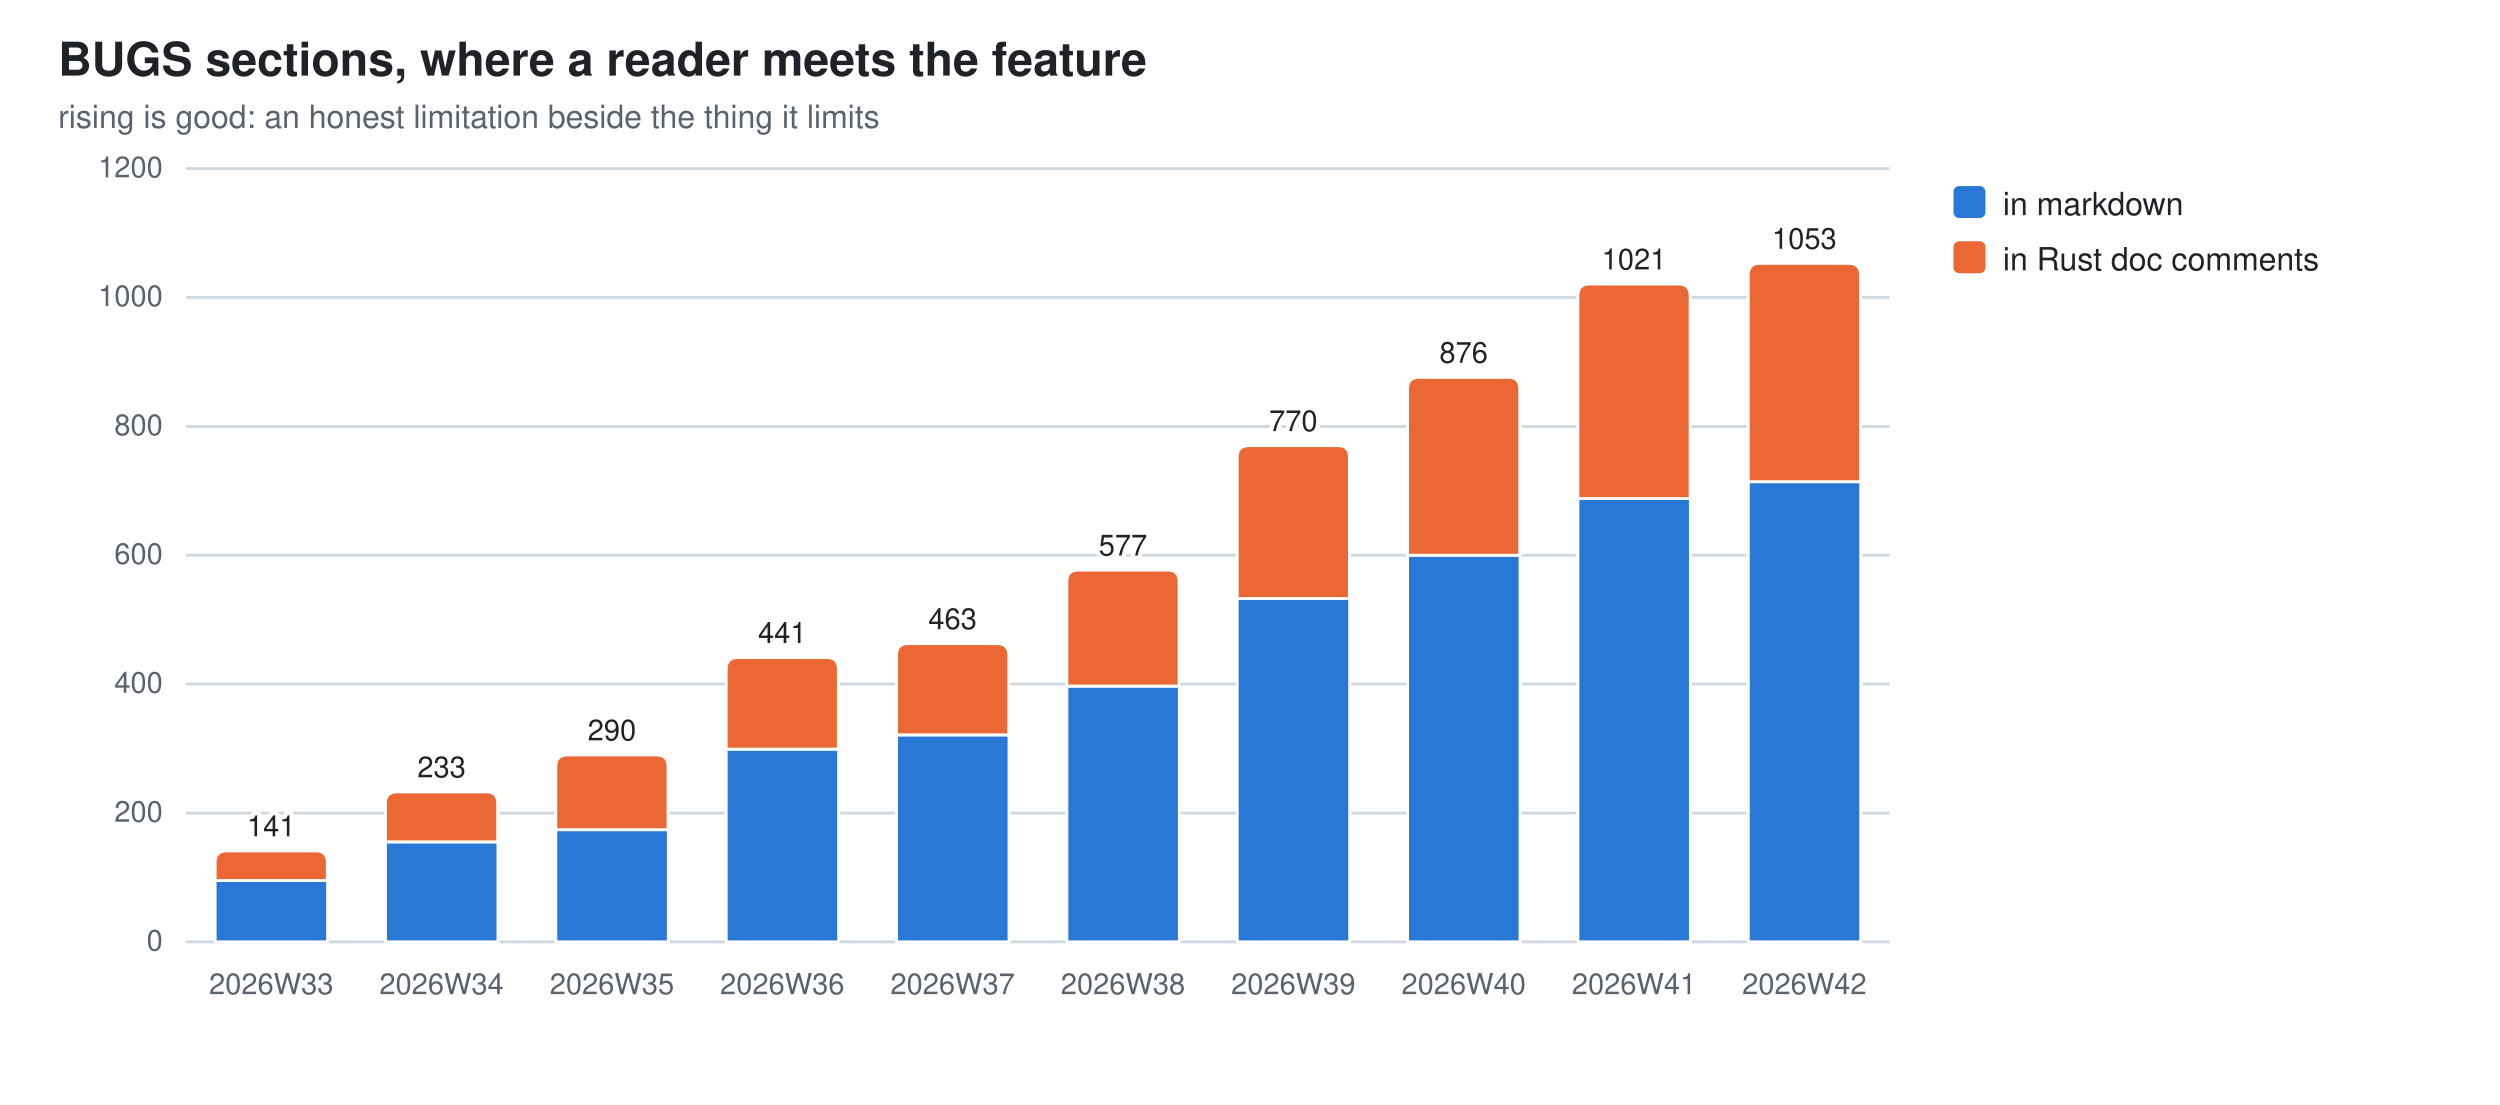
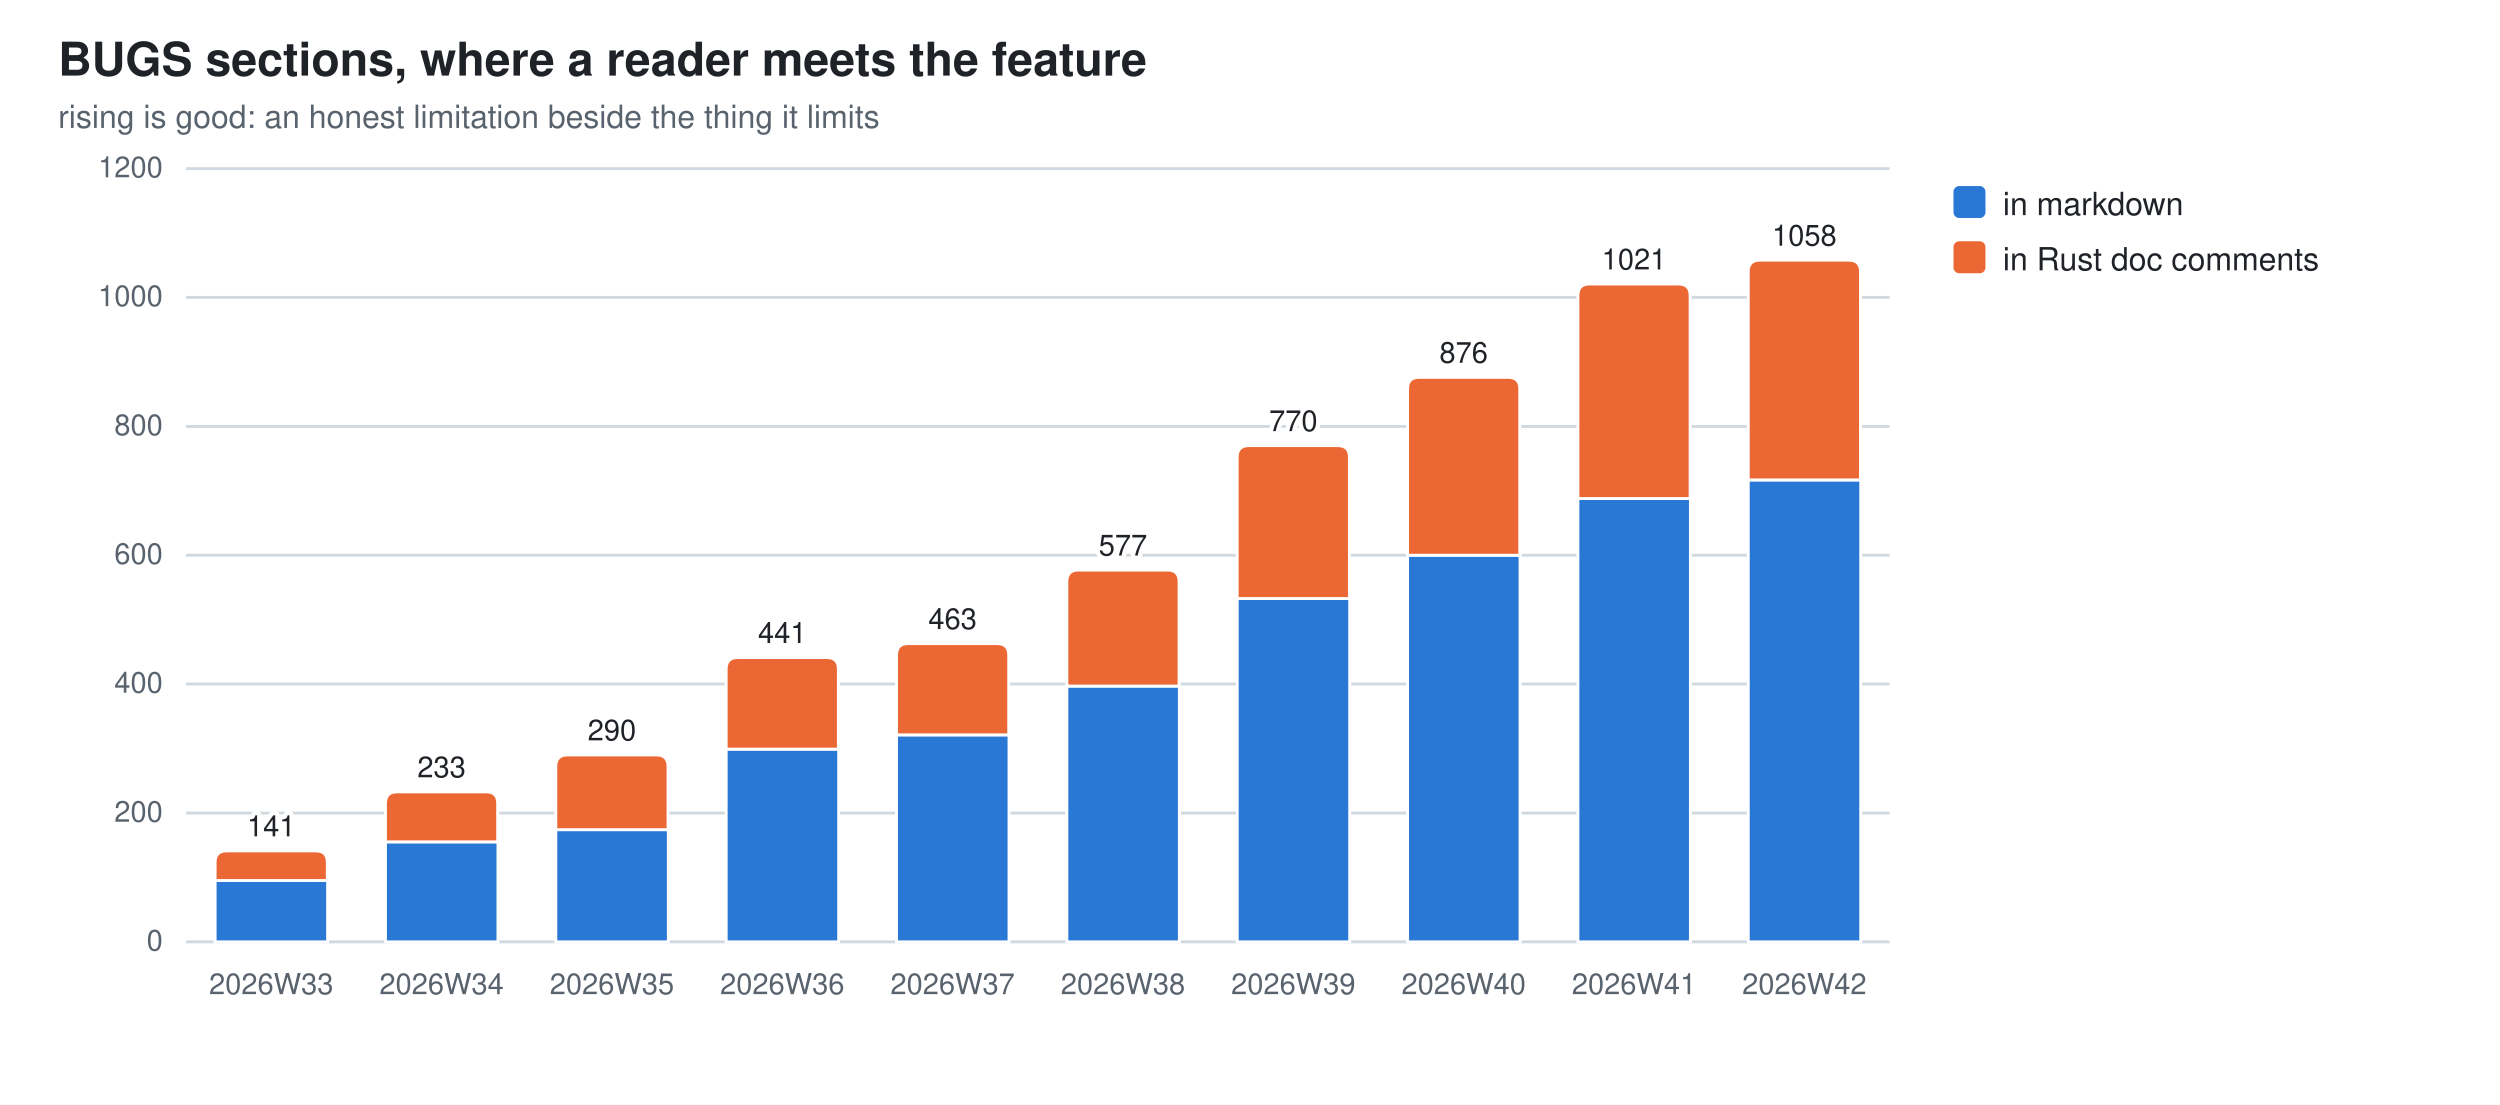
<svg xmlns="http://www.w3.org/2000/svg" width="860" height="380" viewBox="0 0 860 380" role="img" aria-label="BUGS sections, where a reader meets the feature">
  <style>
  .bg{fill:#ffffff} .fg{fill:#1f2328} .mut{fill:#59636e} .grid{stroke:#d1d9e0}
  .seg{stroke:#ffffff;stroke-width:1}
  .val{paint-order:stroke;stroke:#ffffff;stroke-width:3px;stroke-linejoin:round}
  .s0{fill:#2a78d6}  .s1{fill:#eb6834}
  @media (prefers-color-scheme: dark){
    .bg{fill:#0d1117} .fg{fill:#e6edf3} .mut{fill:#9198a1} .grid{stroke:#30363d}
    .seg{stroke:#0d1117} .val{stroke:#0d1117} .s0{fill:#3987e5} .s1{fill:#d95926}}
  text{font-family:-apple-system,BlinkMacSystemFont,"Segoe UI",Helvetica,Arial,sans-serif}
</style>
  <rect class="bg" width="860" height="380" />
  <text class="fg" x="20" y="26" font-size="16" font-weight="600">BUGS sections, where a reader meets the feature</text>
  <text class="mut" x="20" y="44" font-size="11">rising is good: an honest limitation beside the thing it limits</text>
  <line class="grid" x1="64" y1="324.0" x2="650.0" y2="324.0" stroke-width="1" />
  <text class="mut" x="56" y="327.0" font-size="10" text-anchor="end">0</text>
  <line class="grid" x1="64" y1="279.7" x2="650.0" y2="279.7" stroke-width="1" />
  <text class="mut" x="56" y="282.7" font-size="10" text-anchor="end">200</text>
  <line class="grid" x1="64" y1="235.3" x2="650.0" y2="235.3" stroke-width="1" />
  <text class="mut" x="56" y="238.3" font-size="10" text-anchor="end">400</text>
  <line class="grid" x1="64" y1="191.0" x2="650.0" y2="191.0" stroke-width="1" />
  <text class="mut" x="56" y="194.0" font-size="10" text-anchor="end">600</text>
  <line class="grid" x1="64" y1="146.7" x2="650.0" y2="146.7" stroke-width="1" />
  <text class="mut" x="56" y="149.7" font-size="10" text-anchor="end">800</text>
  <line class="grid" x1="64" y1="102.3" x2="650.0" y2="102.3" stroke-width="1" />
  <text class="mut" x="56" y="105.3" font-size="10" text-anchor="end">1000</text>
  <line class="grid" x1="64" y1="58.0" x2="650.0" y2="58.0" stroke-width="1" />
  <text class="mut" x="56" y="61.0" font-size="10" text-anchor="end">1200</text>
  <rect class="seg s0" x="74.0" y="302.9" width="38.7" height="21.1" />
  <path class="seg s1" d="M74.0,302.9 V296.7 Q74.0,292.7 78.0,292.7 H108.6 Q112.6,292.7 112.6,296.7 V302.9 Z" />
  <text class="mut" x="93.3" y="342" font-size="10" text-anchor="middle">2026W33</text>
  <text class="fg val" x="93.3" y="287.7" font-size="10" text-anchor="middle">141</text>
  <rect class="seg s0" x="132.6" y="289.6" width="38.7" height="34.4" />
  <path class="seg s1" d="M132.6,289.6 V276.4 Q132.6,272.4 136.6,272.4 H167.2 Q171.2,272.4 171.2,276.4 V289.6 Z" />
  <text class="mut" x="151.9" y="342" font-size="10" text-anchor="middle">2026W34</text>
  <text class="fg val" x="151.9" y="267.4" font-size="10" text-anchor="middle">233</text>
  <rect class="seg s0" x="191.2" y="285.4" width="38.7" height="38.6" />
  <path class="seg s1" d="M191.2,285.4 V263.7 Q191.2,259.7 195.2,259.7 H225.8 Q229.8,259.7 229.8,263.7 V285.4 Z" />
  <text class="mut" x="210.5" y="342" font-size="10" text-anchor="middle">2026W35</text>
  <text class="fg val" x="210.5" y="254.7" font-size="10" text-anchor="middle">290</text>
  <rect class="seg s0" x="249.8" y="257.7" width="38.7" height="66.3" />
  <path class="seg s1" d="M249.8,257.7 V230.2 Q249.8,226.2 253.8,226.2 H284.4 Q288.4,226.2 288.4,230.2 V257.7 Z" />
  <text class="mut" x="269.1" y="342" font-size="10" text-anchor="middle">2026W36</text>
  <text class="fg val" x="269.1" y="221.2" font-size="10" text-anchor="middle">441</text>
  <rect class="seg s0" x="308.4" y="252.8" width="38.7" height="71.2" />
  <path class="seg s1" d="M308.4,252.8 V225.4 Q308.4,221.4 312.4,221.4 H343.0 Q347.0,221.4 347.0,225.4 V252.8 Z" />
  <text class="mut" x="327.7" y="342" font-size="10" text-anchor="middle">2026W37</text>
  <text class="fg val" x="327.7" y="216.4" font-size="10" text-anchor="middle">463</text>
  <rect class="seg s0" x="367.0" y="236.0" width="38.7" height="88.0" />
  <path class="seg s1" d="M367.0,236.0 V200.1 Q367.0,196.1 371.0,196.1 H401.6 Q405.6,196.1 405.6,200.1 V236.0 Z" />
  <text class="mut" x="386.3" y="342" font-size="10" text-anchor="middle">2026W38</text>
  <text class="fg val" x="386.3" y="191.1" font-size="10" text-anchor="middle">577</text>
  <rect class="seg s0" x="425.6" y="205.9" width="38.7" height="118.1" />
  <path class="seg s1" d="M425.6,205.9 V157.3 Q425.6,153.3 429.6,153.3 H460.2 Q464.2,153.3 464.2,157.3 V205.9 Z" />
  <text class="mut" x="444.9" y="342" font-size="10" text-anchor="middle">2026W39</text>
  <text class="fg val" x="444.9" y="148.3" font-size="10" text-anchor="middle">770</text>
  <rect class="seg s0" x="484.2" y="191.0" width="38.7" height="133.0" />
  <path class="seg s1" d="M484.2,191.0 V133.8 Q484.2,129.8 488.2,129.8 H518.8 Q522.8,129.8 522.8,133.8 V191.0 Z" />
  <text class="mut" x="503.5" y="342" font-size="10" text-anchor="middle">2026W40</text>
  <text class="fg val" x="503.5" y="124.8" font-size="10" text-anchor="middle">876</text>
  <rect class="seg s0" x="542.8" y="171.5" width="38.7" height="152.5" />
  <path class="seg s1" d="M542.8,171.5 V101.7 Q542.8,97.7 546.8,97.7 H577.4 Q581.4,97.7 581.4,101.7 V171.5 Z" />
  <text class="mut" x="562.1" y="342" font-size="10" text-anchor="middle">2026W41</text>
  <text class="fg val" x="562.1" y="92.7" font-size="10" text-anchor="middle">1021</text>
-   <rect class="seg s0" x="601.4" y="165.7" width="38.7" height="158.3" />
-   <path class="seg s1" d="M601.4,165.7 V94.6 Q601.4,90.6 605.4,90.6 H636.0 Q640.0,90.6 640.0,94.6 V165.7 Z" />
+   <rect class="seg s0" x="601.4" y="165.1" width="38.7" height="158.9" />
+   <path class="seg s1" d="M601.4,165.1 V93.5 Q601.4,89.5 605.4,89.5 H636.0 Q640.0,89.5 640.0,93.5 V165.1 Z" />
  <text class="mut" x="620.7" y="342" font-size="10" text-anchor="middle">2026W42</text>
-   <text class="fg val" x="620.7" y="85.6" font-size="10" text-anchor="middle">1053</text>
+   <text class="fg val" x="620.7" y="84.5" font-size="10" text-anchor="middle">1058</text>
  <rect class="s0" x="672" y="64" width="11" height="11" rx="2" />
  <text class="fg" y="74" font-size="11">
    <tspan x="689" dy="0">in markdown</tspan>
  </text>
  <rect class="s1" x="672" y="83" width="11" height="11" rx="2" />
  <text class="fg" y="93" font-size="11">
    <tspan x="689" dy="0">in Rust doc comments</tspan>
  </text>
</svg>
